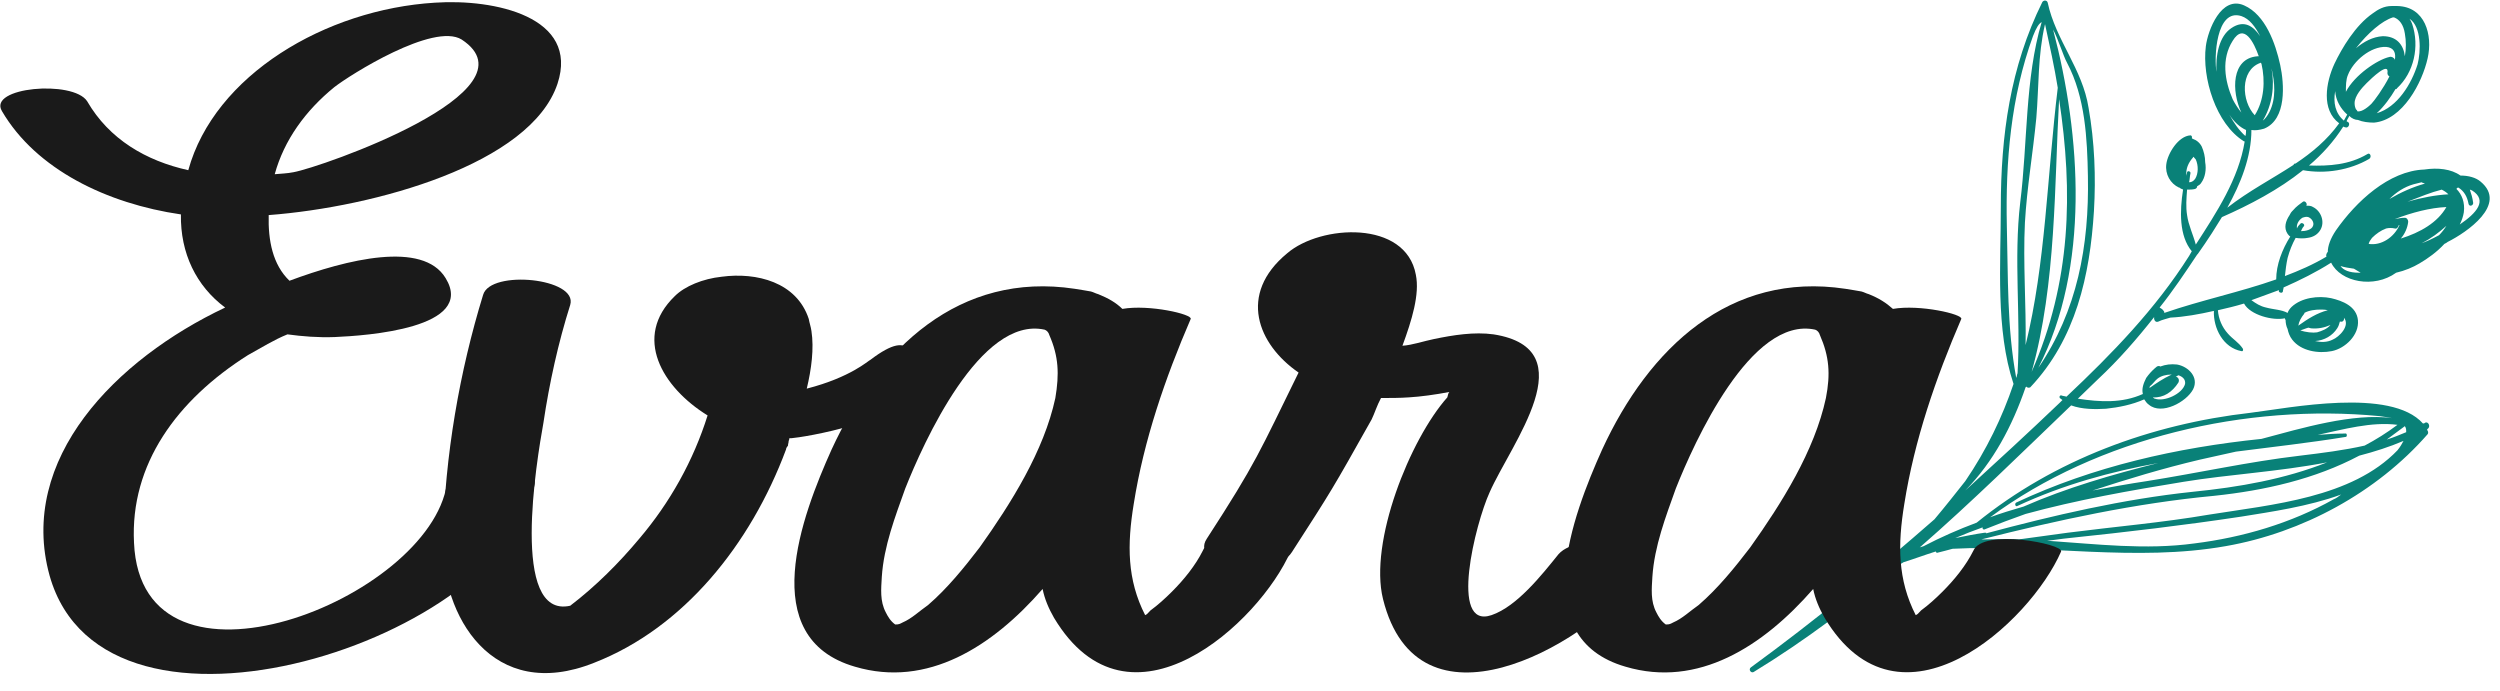
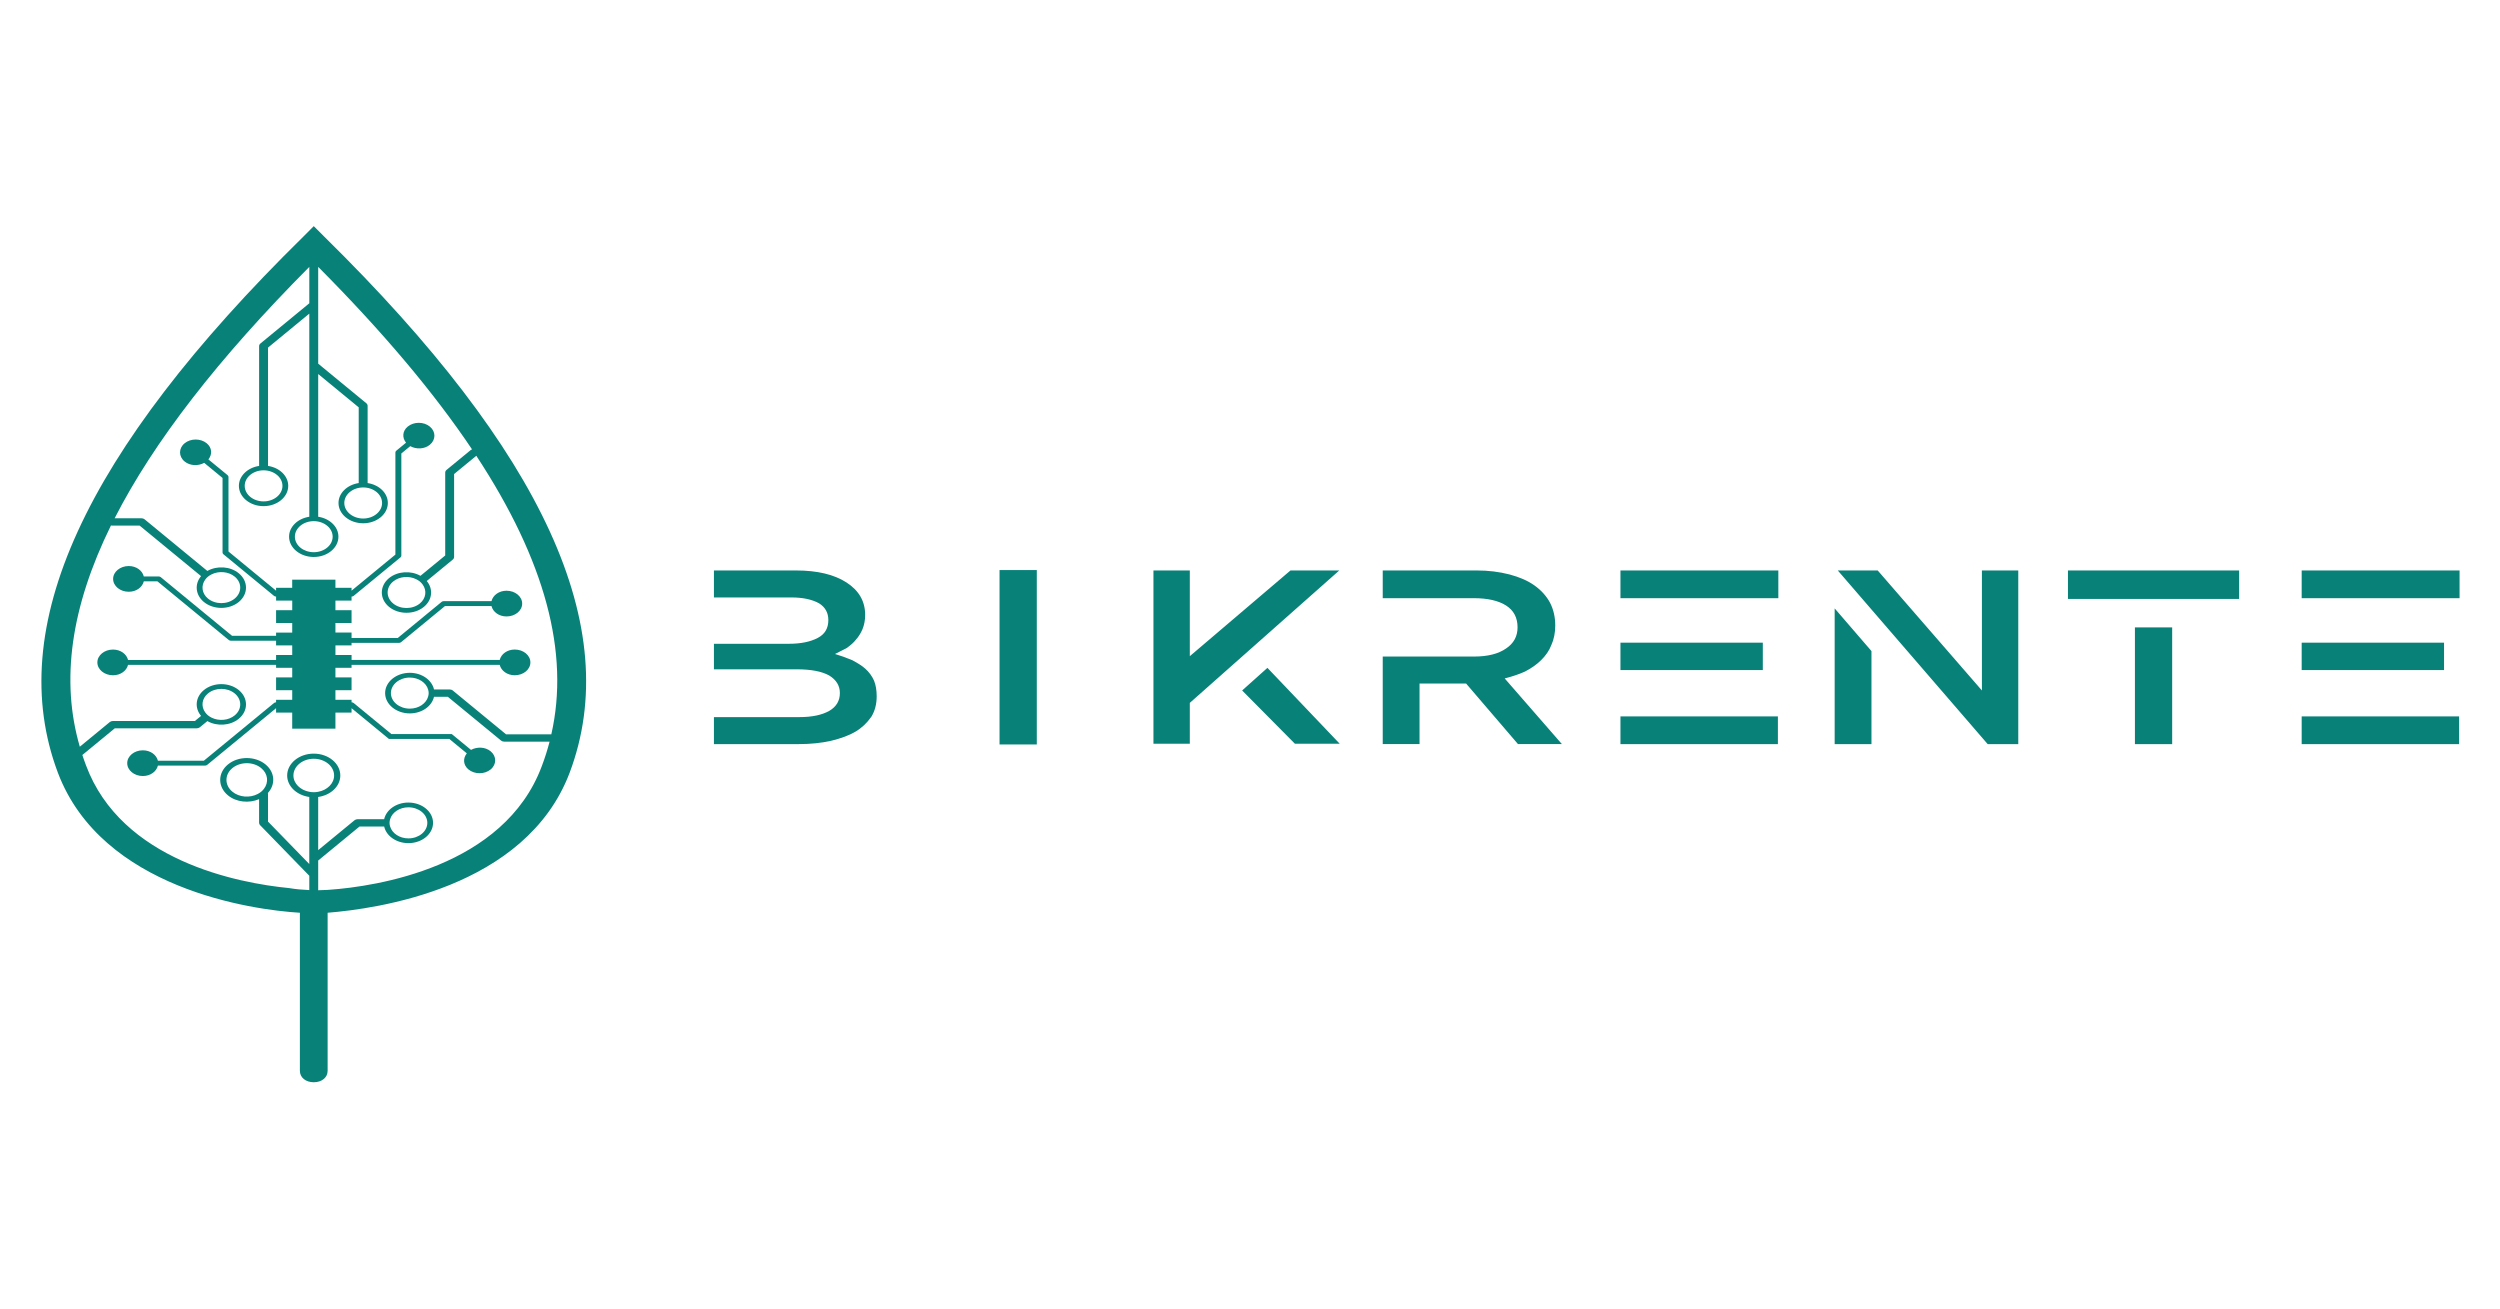
- <svg xmlns="http://www.w3.org/2000/svg" version="1.1" id="Layer_1" x="0px" y="0px" viewBox="0 0 373.1 103" style="enable-background:new 0 0 373.1 103;" xml:space="preserve">
-   <style type="text/css">
- 	.st0{fill:#098178;}
- 	.st1{fill:#1A1A1A;}
- </style>
-   <path class="st0" d="M362.3,64.8c0.1-0.1,0.1-0.4,0-0.5c0-0.1-0.1-0.1-0.1-0.2c0,0,0.1,0,0.1-0.1c0.5-0.3,0.1-1.2-0.4-0.9  c-0.1,0.1-0.2,0.1-0.3,0.1c-4.8-5.4-20-2.3-25.7-1.6c-14.9,1.7-29.3,7-40.9,16.4c-2.7,1-5.4,2.2-7.9,3.5c-0.2,0.1-0.4,0.1-0.6,0.2  c7.8-6.8,15.2-14.1,22.6-21.2c1.6,0.6,3.6,0.6,5.2,0.5c1.9-0.2,3.9-0.6,5.7-1.4c0.2,0.3,0.4,0.6,0.7,0.8c1.9,1.6,5.6-0.4,6.6-2.3  c0.9-1.8-0.7-3.4-2.4-3.7c-0.9-0.1-1.7,0-2.5,0.3c-0.1-0.1-0.3-0.1-0.5,0c-0.5,0.4-0.9,0.8-1.3,1.3c-0.1,0.1-0.2,0.3-0.3,0.4  c-0.4,0.8-0.7,1.6-0.5,2.4c-3.1,1.4-6.4,1.2-9.7,0.7c1-1,2-1.9,3-2.9c3.1-2.9,5.8-6,8.4-9.3c-0.1,0.3,0.1,0.9,0.6,0.7  c0.6-0.3,1.2-0.4,1.8-0.6c2.1-0.1,4.3-0.5,6.5-1c-0.1,2.6,1.4,5.5,4.1,6c0.3,0.1,0.3-0.3,0.2-0.4c-0.6-0.9-1.5-1.4-2.2-2.2  c-0.9-1-1.4-2.2-1.5-3.5c1.3-0.3,2.6-0.6,3.9-1c0.9,1.7,4.3,2.6,6.1,2.2c0,0.1,0,0.2,0.1,0.2c0,0.5,0.1,1,0.3,1.4  c0.1,0.5,0.3,1.1,0.7,1.6c1.3,1.7,3.9,2.1,5.9,1.7c2-0.4,4.1-2.4,3.9-4.6c-0.2-2.1-2.3-2.9-4-3.3c-1.9-0.4-4.4-0.1-5.9,1.3  c-0.3,0.3-0.5,0.6-0.6,0.9c-0.9-0.5-2.1-0.5-3.2-0.8c-0.9-0.2-1.5-0.6-2.2-1.1c1.4-0.5,2.7-1,4.1-1.5c0,0.1,0,0.1,0,0.2  c0.1,0.2,0.5,0.3,0.6,0c0-0.2,0.1-0.4,0.1-0.6c2.5-1.1,4.9-2.3,7.1-3.7c1.4,2.9,6.4,3.9,9.7,1.5c1.3-0.3,2.5-0.8,3.5-1.4  c1.2-0.7,2.6-1.7,3.7-2.9c0.2-0.1,0.4-0.2,0.5-0.3c2.8-1.4,9-5.6,4.9-9c-0.7-0.6-1.8-0.9-3-0.9c-1.4-1-3.4-1.2-5.4-0.9  c-5.3,0.2-10.2,4.8-13.2,9.1c-0.8,1.2-1.2,2.3-1.2,3.2l-0.1,0.1c-0.1,0.2-0.2,0.4-0.1,0.6c-2,1.2-4.1,2.1-6.2,2.9  c0.1-0.9,0.2-1.8,0.4-2.7c0.3-1.1,0.7-2.1,1.2-3c0.6,0.1,1.3,0.1,1.8,0c0.8-0.1,1.5-0.5,1.9-1.2c0.7-1.2,0.1-2.8-1.1-3.4  c-0.3-0.2-0.6-0.2-1-0.2c0.2-0.3-0.2-0.8-0.5-0.6c-0.4,0.3-1,0.7-1.5,1.3l-0.1,0.1l0,0c-0.2,0.2-0.3,0.4-0.4,0.6  c-0.6,0.9-0.9,1.9-0.3,2.8c0.1,0.1,0.2,0.3,0.4,0.4c-1.2,1.9-2.1,4.2-2.1,6.4c-5.4,1.9-11.2,3.1-16.7,5c0-0.1,0-0.2-0.1-0.3  c-0.1-0.2-0.4-0.4-0.6-0.5c2-2.5,3.8-5.2,5.6-7.9c0,0,0,0,0.1-0.1c0.7-1,1.4-2,2.1-3.1c0.5-0.8,1-1.6,1.5-2.4  c4.1-1.8,8.5-4.1,12.1-7c3.3,0.6,7,0,9.9-1.7c0.4-0.3,0.1-1-0.3-0.7c-2.7,1.6-5.7,1.8-8.7,1.7c2-1.7,3.7-3.6,5.1-5.8  c0.1,0,0.2,0.1,0.3,0.1c0.5,0.2,0.8-0.6,0.4-0.8c-0.1,0-0.1-0.1-0.2-0.1c0.1-0.3,0.3-0.5,0.4-0.8c0.4,0.4,0.9,0.6,1.3,0.6  c0.7,0.3,1.6,0.4,2.4,0.4c4.3-0.4,7.2-6,8-9.6c0.8-3.5-0.4-7.7-4.5-7.8c-0.3,0-0.6,0-0.9,0c-1.1,0-2,0.5-2.8,1.1  c-2.6,1.8-4.6,5.2-5.7,7.5c-1.3,2.8-2,6.9,0.7,8.9c-1.8,2.5-4.1,4.4-6.5,6l0,0c-0.2,0-0.3,0.1-0.3,0.2c-3.2,2.1-6.7,3.9-9.9,6.4  c2-3.6,3.6-7.6,3.6-11.6c0.6,0.1,1.2,0,1.9-0.2c3.4-1.4,3-6.7,2.4-9.5c-0.7-3.2-2.2-7.5-5.4-8.9c-3.4-1.5-5.4,3.7-5.7,6.1  c-0.6,4.7,1.5,11.6,5.7,14.2h0.1c-0.9,5.6-4.2,10.6-7.3,15.4c-0.4-1.5-1.1-2.9-1.3-4.4c-0.2-1.2-0.1-2.5,0-3.8c0.4,0,0.8,0,1.2-0.1  c0.2-0.1,0.3-0.2,0.3-0.4c0.2-0.1,0.5-0.3,0.6-0.5c0.6-0.8,0.8-2,0.6-3.1c0-0.8-0.2-1.6-0.5-2.3c-0.3-0.6-0.8-1-1.4-1.2l-0.1-0.1  l0,0c0.1-0.1,0-0.4-0.2-0.4c-1.8,0.1-3.4,2.7-3.6,4.3c-0.2,1.5,0.6,2.9,1.9,3.5c0.1,0,0.1,0,0.2,0.1s0.3,0.1,0.4,0.2  c-0.5,3.2-0.6,6.9,1.3,9.2c-0.1,0.2-0.3,0.5-0.4,0.7c-5,7.9-11.5,14.6-18.3,21c-0.3-0.1-0.6-0.1-0.8-0.2c-0.2,0-0.3,0.2-0.2,0.4  c0.1,0.1,0.3,0.2,0.4,0.3c-0.1,0.1-0.3,0.3-0.4,0.4c-4.7,4.5-9.4,8.8-14.1,13.1c4.2-4.3,7-9.6,9-15.4l0.1-0.1  c0.2,0.2,0.4,0.2,0.6,0.1c6.8-7.2,8.9-16.7,9.5-26.3c0.3-5.1,0.1-10.3-0.8-15.4c-0.9-5.8-4.9-10.1-6.1-15.7C305.5,0,305,0,304.8,0.3  c-4.8,9.7-6.2,19.9-6.2,30.7c0,8.3-0.8,18.2,1.9,26.3c-1.7,5-4,9.8-7.2,14.5l0,0c-1.5,1.9-3,3.8-4.6,5.7  c-8.8,7.7-17.8,15.1-27.4,22.1c-0.4,0.3,0,0.9,0.4,0.7c7.7-4.7,15-10.2,21.9-16.1l0,0c0.2-0.1,0.3-0.2,0.5-0.3  c1.6-0.5,3.2-1.1,4.8-1.6c0,0.1,0.1,0.2,0.2,0.2c0.8-0.2,1.6-0.4,2.3-0.6c13.6-0.7,27.3,2,40.8-0.4  C343.6,79.5,354.7,73.5,362.3,64.8z M325.1,56c0.6,0.2,1.1,0.6,1,1.3c-0.4,1.5-3.1,2.7-4.5,2.2c-0.1,0-0.2-0.1-0.3-0.2  c1.6,0.1,2.9-0.8,3.8-2.2c0.2-0.4,0-0.8-0.4-0.9C324.8,56.2,324.9,56.1,325.1,56z M320.8,57.9c0-0.1,0-0.2,0.1-0.3  c0.4-0.3,0.7-0.8,1.1-1.1c0.5-0.4,1.3-0.6,2-0.6c0,0,0,0,0.1,0C322.8,56.5,321.8,57.2,320.8,57.9L320.8,57.9z M348.8,49  c0.2-0.3,0.3-0.6,0.4-1c0.1,0,0.1,0,0.1,0c0.4,0.1,0.6-0.3,0.5-0.6c1,1.2-0.7,2.9-1.7,3.3c-0.8,0.4-1.7,0.4-2.6,0.2  C346.9,50.8,348.1,50.1,348.8,49z M344.9,49c1,0.1,2-0.1,2.9-0.5c-0.5,0.6-1.3,0.9-2,1.1c-0.6,0.1-1.7,0-2.5-0.3  c0.4-0.1,0.8-0.3,1.2-0.4C344.6,48.9,344.8,49,344.9,49z M346.3,46.2c0.3,0,0.7,0,1.1,0.1c-1.6,0.4-3,1.3-4.4,2.3  c0.1-0.6,0.4-1.2,0.9-1.8v-0.1C344.6,46.3,345.6,46.2,346.3,46.2z M354,35.5c0.6-0.6,1.3-1.1,2.1-1.4c0.4-0.1,0.9-0.1,1.3,0  c0.3,0.1,0.5-0.2,0.6-0.5h0.1c-0.8,1.8-2.7,3.1-4.6,2.8C353.6,36,353.8,35.8,354,35.5z M352,40.7c-1.4,0-2.3-0.4-2.7-1  c0.6,0.2,1.3,0.3,2,0.4c0.3,0.2,0.7,0.4,1,0.6C352.2,40.7,352.1,40.7,352,40.7z M358.3,35.6c0.6-0.7,1-1.6,1.1-2.5  c0-0.3-0.2-0.6-0.5-0.6c-0.5,0-1,0.1-1.5,0.2l0,0c2.6-1,5.3-1.7,7.7-1.8C363.8,33.2,361.2,34.7,358.3,35.6z M361.4,36.3  c1.4-0.7,2.6-1.6,3.7-2.6c-0.3,0.5-0.7,1-1.1,1.4C362.9,35.7,362,36.1,361.4,36.3z M366.9,28c0.8,0.5,1.3,1.3,1.5,2.4  c0.1,0.5,0.7,0.3,0.7-0.1c-0.1-0.8-0.3-1.4-0.5-2c0.1,0,0.2,0.1,0.3,0.1c2.4,1.5,0.7,3.4-1.8,5.1c0.3-0.6,0.5-1.2,0.6-1.8  c0.2-1.5-0.3-2.7-1.1-3.5C366.7,28,366.8,28,366.9,28z M364.4,28.3c0.4,0.2,0.7,0.4,1,0.7c-1.9,0.1-4,0.5-6.1,1.1  C361.1,29.4,362.8,28.7,364.4,28.3z M356.6,29.7c1-1,2.2-1.8,3.6-2.2c0.4-0.1,0.8-0.2,1.2-0.3l0,0c0.1,0.1,0.3,0.1,0.5,0.2  C360.1,27.9,358.3,28.7,356.6,29.7z M343.8,33.8c0.3-0.3-0.3-0.7-0.5-0.4c-0.2,0.2-0.4,0.4-0.5,0.7c-0.1-0.6,0.2-1.2,0.8-1.6  c0.3-0.1,0.6-0.2,0.9-0.1c0.5,0.2,0.9,0.8,0.7,1.3c-0.2,0.6-1.1,0.8-1.8,0.8C343.5,34.3,343.6,34,343.8,33.8z M360.8,9.6  c-0.9,2.9-3,6.4-6.1,7.3l0,0c1.1-1,2.1-2.4,2.8-3.6c0.1,0,0.2,0,0.2-0.1c2.6-2.4,3.4-6.3,2.3-9.6c-0.1-0.3-0.2-0.5-0.4-0.8  C361.4,4,361.3,7.7,360.8,9.6z M351.6,7.2c1.8-2.3,3.9-4.1,5.5-4.6c0.1,0,0.1,0,0.2,0c0.8,0.3,1.4,1.1,1.6,2.4  c0.2,1.1,0.2,2.3,0,3.4c-0.2-1.7-1.2-3-3.3-3C354.1,5.5,352.8,6.2,351.6,7.2z M350.4,11.2c0.8-2.1,3.4-4.3,5.7-4.2  c1.2,0.1,1.5,0.9,1.3,2V8.9c-0.1-0.3-0.5-0.5-0.8-0.4c-1.8,0.4-5.2,2.7-6.5,5.2C350.1,12.8,350.1,11.9,350.4,11.2z M348.5,13.6  c0.1,1.4,0.8,2.6,1.8,3.5c-0.2,0.3-0.3,0.6-0.5,0.9C348.5,16.9,348.2,15.3,348.5,13.6z M351.6,16.3c-0.1-0.2-0.2-0.5-0.2-0.9  c0-1.1,1.1-2.3,1.8-3c0.7-0.7,3.4-3.3,3.1-1.5c0,0.2,0.1,0.4,0.3,0.5c-0.9,1.8-2.3,3.7-2.7,4.1c-0.3,0.3-1.4,1.3-2.1,1.1  C351.8,16.5,351.7,16.4,351.6,16.3z M338.7,16.7c-0.3,0.6-0.7,1.1-1,1.3c1.4-2.3,1.8-5.2,1.3-7.8C339.5,12.3,339.7,14.7,338.7,16.7z   M337.3,9.4c0,0,0.1,0,0.1-0.1c0,0.1,0,0.1,0.1,0.2c0.6,2.6,0.4,5.5-1,7.7C334.5,15.1,334.3,10.5,337.3,9.4z M330.8,10.8  c-0.4-2.1-0.1-9.6,3.7-8.4c1.2,0.4,2.1,1.6,2.8,3c-1-1.5-2.4-2.5-4.3-1.2c-1.8,1.2-2.4,4-2.2,6.9C330.8,11,330.8,10.9,330.8,10.8z   M333.2,6.1c1.7-2.8,3.2,0.3,3.9,2.3c-0.1,0-0.1,0-0.2,0c-3.9,0.3-3.9,5.2-2.4,8.4c-0.5-0.6-1-1.4-1.3-2C332,12,331.5,8.8,333.2,6.1  z M332.7,17.1c0.7,1.1,1.6,1.9,2.5,2.3c0,0.3,0,0.6-0.1,0.9C334.2,19.5,333.4,18.4,332.7,17.1z M326.7,27.2c0.1-0.4,0.1-0.9,0.2-1.3  c0.1-0.3-0.4-0.5-0.5-0.2c0,0.2-0.1,0.4-0.1,0.6c0-0.1,0-0.1,0-0.2c-0.1-0.9,0.3-1.8,0.9-2.5c0.1-0.1,0.1-0.1,0.1-0.2  c0.1,0,0.2,0.2,0.4,0.4c0.4,0.9,0.4,2.1-0.1,2.9C327.3,27.1,327,27.2,326.7,27.2z M299.5,33.7c-0.2-9.7,0.6-19.2,3.9-28.3  c0.5-1.3,0.9-1.9,1.3-2.1c-2.5,8.4-2.1,18.2-3.2,26.9c-1,8.5,0.1,17-0.4,25.5c-0.1,0.2-0.1,0.5-0.2,0.7  C299.5,48.8,299.7,41.2,299.5,33.7z M305.2,3.6c0.7,3.2,1.4,6.4,1.9,9.5c-1.6,13.2-1.8,26.2-4.8,38.4c0.1-6.1-0.4-12.2-0.1-18.3  c0.3-5.2,1.2-10.4,1.7-15.6C304.3,12.9,304.1,8.3,305.2,3.6z M307.3,14.8c2.1,13.9,1.8,27.3-4.1,40.7  C306.9,42.4,306.6,27.2,307.3,14.8z M306.4,4.4c0.8,1.5,1.5,3.9,2.1,5c2.7,5.1,3,11.3,3.1,16.9c0.2,10.4-1.6,20.1-7.4,28.6  C311.9,39.9,310.6,20.3,306.4,4.4z M358.9,63.6c0.2,0.3,0.2,0.5,0.2,0.9c-1,0.4-1.9,0.8-2.9,1.1C357.1,64.9,358,64.3,358.9,63.6z   M350,64.7c-1.4,0-2.7,0.1-4.1,0.2c3.8-0.8,8-2,11.9-1.5c-1.6,1.2-3.2,2.2-4.9,3.1c-3.1,0.7-6.3,1.1-9.6,1.5  c-7.7,0.9-15.3,2.6-22.9,3.8c-2.7,0.4-5.4,0.9-8.1,1.4c5.2-1.7,10.5-3.3,16-4.6c1.8-0.4,3.6-0.8,5.4-1.2c5.4-0.7,10.9-1.3,16.4-2.2  C350.3,65.2,350.3,64.6,350,64.7z M355.1,62.1c0.7,0.1,1.4,0.2,1.9,0.3c-5.8-0.8-13.5,1.5-19.5,3.1c-12.6,1.3-25.1,4.1-36.6,9.5  c-0.3,0.2-0.1,0.7,0.2,0.5c6.9-3.2,13.9-5.1,21-6.4c-6.8,1.7-13.7,3.7-20.1,6.5c-1.7,0.5-3.4,1-5,1.6  C313.1,65.3,335.3,60.2,355.1,62.1z M296.2,79.5c-1.4,0.2-2.9,0.5-4.4,0.8c1.4-0.6,2.7-1.1,4.1-1.6c-0.1,0.2,0.1,0.4,0.3,0.3  c2-0.8,4.1-1.6,6.1-2.3c7.7-2.1,15.6-3.5,23.6-4.8c6.7-1.1,14.2-1.5,21.4-2.9c-6.3,2.5-13.1,3.7-20.1,4.4  c-10.4,1.1-20.7,3.5-30.8,6.2C296.5,79.5,296.4,79.5,296.2,79.5z M348.3,74.5c-6.4,3.6-13.6,5.7-20.8,6.6c-7.3,1-14.6,0.1-22-0.4  c1.1-0.1,2.2-0.3,3.3-0.4c8.6-0.9,17.1-1.9,25.7-3.2c4.3-0.7,10-1.5,14.9-3.3C349,74.1,348.6,74.4,348.3,74.5z M329.7,76.8  c-7,1.2-14.1,1.8-21.1,2.7c-2.4,0.3-4.9,0.7-7.3,1c-1.7-0.1-3.4,0-5.2,0H296c-0.1,0-0.2,0-0.3,0c11.5-2.9,23-5.4,34.7-6.5  c7.6-0.8,15.1-2.5,21.7-6c2.3-0.6,4.5-1.3,6.6-2.2c-0.2,0.4-0.5,0.9-0.9,1.4C351,74.3,339.1,75.3,329.7,76.8z" />
-   <g>
-     <path class="st1" d="M40.1,32.1c-0.1,3.8,0.6,7.4,3.1,9.8c8.6-3.2,19.9-6,23.3-0.4c4.6,7.5-11.9,8.6-16.5,8.8   c-2.5,0.1-4.9-0.1-7.1-0.4c-2,0.8-3.9,2-5.9,3.1c-10.6,6.7-17.6,16.3-17,28c1.1,25.4,44.1,8.5,46.7-8.8c0.6-4,13.7-3.5,13.1,0   c-3.6,23-64.1,43.1-72.4,13.7c-4.8-17.4,9.9-32.3,26.2-40c-4.3-3.2-6.7-8.1-6.6-13.9C16,30.4,5.4,25.3,0.3,16.6   C-1.9,13,10.9,11.9,13,15.1c3.3,5.7,8.8,8.9,15.1,10.3c3.9-14.2,20.5-24,36.8-25c8.9-0.6,21.6,2.1,18.3,12.1   C79.2,24.5,55.9,30.9,40.1,32.1z M68.9,5.9c-4.2-2.6-16.7,5.3-19,7.1c-4.3,3.5-7.5,7.9-8.9,13c1-0.1,1.8-0.1,2.8-0.3   C47.8,25,80.6,13.6,68.9,5.9z" />
-     <path class="st1" d="M136.1,57.6c-1,5.3-16.5,7.7-18,7.8c-0.1,0-0.1,0-0.3,0v0.1c0,0.1-0.1,0.3-0.1,0.3c0,0.3-0.1,0.4-0.1,0.7   c-0.1,0.1-0.3,0.4-0.3,0.6C112,81.3,102,93.7,88.7,98.9c-15.2,6.1-22.9-7-22.6-18.4c0.3-12.6,2.5-25.1,6-36.5   c1.1-3.8,14.2-2.5,13,1.5c-1.8,5.7-3.1,11.6-4,17.6c-1,5.6-5,29.3,4,27.3c3.8-2.9,7.3-6.4,10.3-10c4.6-5.4,8.1-11.7,10.2-18.4   c-6.8-4.2-11.2-11.7-4.9-17.8c1.5-1.5,4.2-2.6,7-2.9c5.2-0.7,11.2,0.8,13,6.3c0.1,0.6,0.3,1.1,0.4,1.8c0.4,2.6,0,5.7-0.7,8.6   c6.6-1.7,9.2-4.2,9.5-4.3C136.6,48.6,136.4,53.5,136.1,57.6z" />
-     <path class="st1" d="M192.6,82.3c-4.6,10.6-24.1,28.6-35.3,9.9c-0.8-1.4-1.4-2.8-1.7-4.3c-7.5,8.6-17.2,14.8-28,11.6   c-14.9-4.3-7.9-22.6-3.5-32.4c7-15.2,19.1-26.6,36.3-24c0.8,0.1,1.7,0.3,2.4,0.4c0.4,0.1,0.7,0.3,1.1,0.4c1.5,0.6,2.7,1.3,3.6,2.2   c4-0.7,10.5,0.8,10.2,1.5c-3.8,8.8-7,18.1-8.5,27.6c-1,6.1-1,11.3,1.7,16.6c0.3-0.1,0.4-0.3,0.8-0.7c1.1-0.8,2.2-1.8,3.2-2.8   c1.8-1.8,3.5-3.9,4.6-6.1C180.8,78.8,193,81.2,192.6,82.3z M156.6,50c-0.1-0.4-0.4-0.7-0.7-0.8c-9.6-2.1-18.1,16.9-20.8,23.7   c-1.5,4.2-3.2,8.6-3.5,13.2c-0.1,1.8-0.3,3.6,0.6,5.3c0.3,0.6,0.7,1.3,1.4,1.8c0.6,0,0.7-0.1,1.1-0.3c1.4-0.6,2.5-1.7,3.8-2.6   c2.9-2.5,5.4-5.6,7.7-8.6c4.7-6.6,9.6-14.4,11.3-22.3C158.1,55.8,158,53.2,156.6,50z M155.6,49c0,0,0.1,0,0.3,0.1   C155.7,49,155.6,49,155.6,49z" />
-     <path class="st1" d="M244.2,86.5c-8.2,10.2-32.6,23.8-37.8,2.9c-2.1-8.5,4-23.8,9.6-30.1c0.1-0.3,0.1-0.6,0.3-0.8   c-2.1,0.4-4.3,0.7-6,0.8c-1.4,0.1-2.8,0.1-4.2,0.1c-0.6,1.1-1,2.4-1.4,3.2c-5.9,10.5-5.9,10.5-11.9,19.8c-2.6,4.2-15.5,2.2-12.7-2   c7.4-11.4,7.9-13,13.7-24.8c-6.1-4.2-9.1-11.7-1.7-17.8c5-4.3,17.7-5,19.2,3.2c0.6,2.9-0.6,6.8-2,10.6c1.5-0.1,3.2-0.7,4.7-1   c2.9-0.6,6-1.1,8.9-0.7c13.9,2.2,2.6,16.3-0.6,23.6c-2.1,4.6-6.1,20.5,0.3,18.3c3.8-1.3,7.5-6,10-9.1   C235.8,79.1,248.3,81.5,244.2,86.5z" />
-     <path class="st1" d="M307.6,82.3c-4.6,10.6-24.1,28.6-35.3,9.9c-0.8-1.4-1.4-2.8-1.7-4.3c-7.5,8.6-17.2,14.8-28,11.6   c-14.9-4.3-7.9-22.6-3.5-32.4c7-15.2,19.1-26.6,36.3-24c0.8,0.1,1.7,0.3,2.4,0.4c0.4,0.1,0.7,0.3,1.1,0.4c1.5,0.6,2.6,1.3,3.6,2.2   c4-0.7,10.5,0.8,10.2,1.5c-3.8,8.8-7,18.1-8.5,27.6c-1,6.1-1,11.3,1.7,16.6c0.3-0.1,0.4-0.3,0.8-0.7c1.1-0.8,2.2-1.8,3.2-2.8   c1.8-1.8,3.5-3.9,4.6-6.1C295.9,78.8,308,81.2,307.6,82.3z M271.6,50c-0.1-0.4-0.4-0.7-0.7-0.8c-9.6-2.1-18.1,16.9-20.8,23.7   c-1.5,4.2-3.2,8.6-3.5,13.2c-0.1,1.8-0.3,3.6,0.6,5.3c0.3,0.6,0.7,1.3,1.4,1.8c0.6,0,0.7-0.1,1.1-0.3c1.4-0.6,2.5-1.7,3.8-2.6   c2.9-2.5,5.4-5.6,7.7-8.6c4.7-6.6,9.6-14.4,11.3-22.3C273.2,55.8,273,53.2,271.6,50z M270.7,49c0,0,0.1,0,0.3,0.1   C270.8,49,270.7,49,270.7,49z" />
+ <svg xmlns="http://www.w3.org/2000/svg" version="1.1" width="1200" height="628" viewBox="0 0 1200 628" xml:space="preserve">
+   <defs>
+ </defs>
+   <rect x="0" y="0" width="100%" height="100%" fill="transparent" />
+   <g transform="matrix(1 0 0 1 600 314)" id="2627b949-8c04-4d01-82d5-17a89f51bd0a">
+     <rect style="stroke: none; stroke-width: 1; stroke-dasharray: none; stroke-linecap: butt; stroke-dashoffset: 0; stroke-linejoin: miter; stroke-miterlimit: 4; fill: rgb(255,255,255); fill-rule: nonzero; opacity: 1; visibility: hidden;" vector-effect="non-scaling-stroke" x="-600" y="-314" rx="0" ry="0" width="1200" height="628" />
+   </g>
+   <g transform="matrix(Infinity NaN NaN Infinity 0 0)" id="9b4a7578-59a1-4ac6-94e6-c1afde7ccad3">
+ </g>
+   <g transform="matrix(2.93 0 0 2.41 600 314)">
+     <g style="">
+       <g transform="matrix(1.99 0 0 1.99 -153.37 0)" id="SvgjsG1623">
+         <path style="stroke: none; stroke-width: 1; stroke-dasharray: none; stroke-linecap: butt; stroke-dashoffset: 0; stroke-linejoin: miter; stroke-miterlimit: 4; fill: rgb(8,129,121); fill-rule: nonzero; opacity: 1;" vector-effect="non-scaling-stroke" transform=" translate(-49.61, -50.44)" d="M 50.467 8.649 L 49.901 7.959 C 49.885 7.937 49.87 7.915 49.849 7.897 L 49.607 7.602 L 49.366 7.896 C 49.344 7.916 49.328 7.939 49.311 7.963 L 48.748 8.65 C 30.64 30.283 24.062 47.821 28.544 62.312 C 32.167 73.938 44.559 76.038 48.464 76.321 L 48.464 92.142 C 48.464 92.808 48.942 93.285 49.607 93.285 C 50.273 93.285 50.748 92.808 50.748 92.142 L 50.748 76.32 C 54.656 75.938 67.046 73.937 70.67 62.311 C 75.153 47.821 68.575 30.288 50.467 8.649 z M 49.607 37.127 C 50.465 37.127 51.162 37.824 51.162 38.682 C 51.162 39.538 50.465 40.236 49.607 40.236 C 48.75 40.236 48.052 39.539 48.052 38.682 C 48.052 37.824 48.75 37.127 49.607 37.127 z M 49.607 60.908 C 50.531 60.908 51.281 61.659 51.281 62.583 C 51.281 63.38 50.721 64.046 49.973 64.214 C 49.855 64.24 49.733 64.257 49.607 64.257 C 49.481 64.257 49.358 64.24 49.24 64.214 C 48.493 64.046 47.932 63.38 47.932 62.583 C 47.933 61.659 48.684 60.908 49.607 60.908 z M 69.163 58.463 L 65.437 58.463 L 61.053 54.078 C 60.985 54.01 60.889 53.971 60.792 53.971 L 59.506 53.971 C 59.332 53.027 58.507 52.306 57.512 52.306 C 56.393 52.306 55.481 53.218 55.481 54.337 C 55.481 55.457 56.393 56.369 57.512 56.369 C 58.506 56.369 59.332 55.649 59.506 54.704 L 60.641 54.704 L 65.026 59.089 C 65.094 59.157 65.189 59.196 65.286 59.196 L 69.021 59.196 C 68.844 60.022 68.632 60.838 68.381 61.641 C 65.278 71.791 54.683 73.69 50.911 74.018 C 50.86 74.023 50.809 74.026 50.758 74.031 L 50.747 74.033 C 50.491 74.055 50.232 74.064 49.972 74.069 L 49.972 71.092 L 53.374 67.689 L 55.402 67.689 C 55.576 68.634 56.403 69.354 57.396 69.354 C 58.518 69.354 59.427 68.443 59.427 67.322 C 59.427 66.202 58.518 65.291 57.396 65.291 C 56.402 65.291 55.576 66.011 55.402 66.956 L 53.222 66.956 C 53.125 66.956 53.032 66.994 52.962 67.063 L 49.971 70.054 L 49.971 64.732 C 51.002 64.556 51.792 63.664 51.792 62.583 C 51.792 61.377 50.81 60.395 49.604 60.395 C 48.398 60.395 47.417 61.377 47.417 62.583 C 47.417 63.663 48.206 64.557 49.237 64.732 L 49.237 70.94 L 49.237 71.443 L 45.839 67.194 L 45.839 64.406 C 45.839 64.384 45.83 64.362 45.825 64.34 C 46.475 63.483 46.418 62.259 45.637 61.478 C 45.731 61.571 45.824 61.665 45.864 61.704 C 45.839 61.68 45.777 61.617 45.637 61.477 C 45.483 61.324 45.415 61.254 45.397 61.238 C 45.424 61.264 45.53 61.371 45.636 61.476 C 44.783 60.624 43.396 60.624 42.544 61.477 C 41.691 62.331 41.691 63.718 42.544 64.572 C 43.237 65.265 44.28 65.384 45.106 64.951 L 45.106 67.323 C 45.106 67.406 45.134 67.487 45.187 67.552 L 49.239 72.618 L 49.239 74.051 C 48.679 74.024 48.125 73.965 47.588 73.854 C 43.329 73.349 33.772 71.105 30.852 61.553 C 30.745 61.214 30.649 60.872 30.556 60.531 L 33.226 57.861 L 39.973 57.861 C 40.07 57.861 40.164 57.821 40.232 57.754 L 40.848 57.139 C 41.638 57.684 42.731 57.609 43.434 56.906 C 44.226 56.114 44.226 54.825 43.434 54.033 C 42.642 53.241 41.353 53.241 40.562 54.033 C 39.858 54.736 39.783 55.829 40.329 56.62 L 39.821 57.128 L 33.074 57.128 C 32.977 57.128 32.883 57.168 32.815 57.235 L 30.347 59.704 C 28.763 53.1 29.596 45.751 32.912 37.557 C 32.938 37.563 32.962 37.573 32.99 37.573 L 35.272 37.573 L 40.329 42.63 C 39.783 43.421 39.859 44.514 40.562 45.217 C 41.353 46.008 42.642 46.008 43.434 45.217 C 44.226 44.425 44.226 43.135 43.434 42.344 C 42.731 41.641 41.637 41.566 40.847 42.111 L 35.683 36.946 C 35.615 36.878 35.52 36.839 35.424 36.839 L 33.214 36.839 C 36.418 29.205 41.746 20.844 49.24 11.679 L 49.24 15.322 L 45.215 19.347 C 45.147 19.415 45.108 19.51 45.108 19.606 L 45.108 31.6 C 44.163 31.774 43.443 32.6 43.443 33.594 C 43.443 34.714 44.355 35.626 45.474 35.626 C 46.595 35.626 47.505 34.714 47.505 33.594 C 47.505 32.6 46.787 31.774 45.841 31.6 L 45.841 19.757 L 49.239 16.358 L 49.239 21.517 L 49.239 36.687 C 48.294 36.86 47.574 37.687 47.574 38.682 C 47.574 39.802 48.486 40.713 49.606 40.713 C 50.726 40.713 51.637 39.801 51.637 38.682 C 51.637 37.687 50.917 36.861 49.972 36.687 L 49.972 22.402 L 53.307 25.737 L 53.307 33.315 C 52.362 33.489 51.643 34.315 51.643 35.309 C 51.643 36.429 52.554 37.34 53.674 37.34 C 54.794 37.34 55.705 36.428 55.705 35.309 C 55.705 34.314 54.985 33.488 54.04 33.315 L 54.04 25.586 C 54.04 25.489 54.001 25.396 53.933 25.327 L 49.972 21.366 L 49.972 15.475 C 49.972 15.474 49.972 15.473 49.972 15.472 L 49.972 11.678 C 55.274 18.161 59.491 24.241 62.64 29.95 C 62.611 29.967 62.575 29.963 62.549 29.988 L 60.534 32.003 C 60.467 32.071 60.428 32.166 60.428 32.262 L 60.428 40.562 L 58.39 42.599 C 57.6 42.053 56.507 42.128 55.804 42.83 C 56.001 42.632 56.197 42.436 55.802 42.831 C 55.801 42.831 55.801 42.832 55.8 42.833 C 55.011 43.625 55.012 44.912 55.802 45.704 C 56.594 46.496 57.883 46.496 58.675 45.704 C 59.378 45 59.453 43.908 58.908 43.117 L 61.053 40.972 C 61.121 40.903 61.16 40.809 61.16 40.713 L 61.16 32.412 L 62.988 30.585 C 68.661 41.08 70.686 50.308 69.163 58.463 z M 59.067 54.337 C 59.067 54.464 59.047 54.586 59.018 54.704 C 58.853 55.384 58.244 55.892 57.512 55.892 C 56.655 55.892 55.957 55.195 55.957 54.337 C 55.957 53.481 56.654 52.782 57.512 52.782 C 58.243 52.782 58.853 53.291 59.019 53.97 C 59.048 54.089 59.067 54.21 59.067 54.337 z M 55.844 67.322 C 55.844 67.195 55.864 67.074 55.893 66.956 C 56.059 66.276 56.669 65.768 57.399 65.768 C 58.257 65.768 58.955 66.466 58.955 67.323 C 58.955 68.181 58.258 68.878 57.399 68.878 C 56.67 68.878 56.059 68.371 55.893 67.69 C 55.863 67.571 55.844 67.449 55.844 67.322 z M 42.91 64.208 C 42.256 63.555 42.256 62.492 42.91 61.84 C 43.563 61.188 44.624 61.188 45.277 61.84 C 45.84 62.403 45.915 63.271 45.506 63.918 C 45.441 64.021 45.367 64.118 45.277 64.208 C 45.188 64.297 45.089 64.372 44.987 64.437 C 44.34 64.846 43.474 64.771 42.91 64.208 z M 40.9 54.369 C 41.505 53.763 42.492 53.763 43.098 54.369 C 43.705 54.974 43.705 55.961 43.098 56.567 C 42.582 57.084 41.791 57.156 41.193 56.793 C 41.089 56.73 40.99 56.657 40.9 56.567 C 40.81 56.477 40.738 56.378 40.674 56.273 C 40.311 55.676 40.383 54.885 40.9 54.369 z M 41.193 42.454 C 41.791 42.09 42.582 42.162 43.098 42.679 C 43.705 43.285 43.705 44.271 43.098 44.877 C 42.493 45.484 41.506 45.484 40.9 44.877 C 40.383 44.361 40.311 43.57 40.675 42.972 C 40.738 42.868 40.81 42.768 40.9 42.679 C 40.99 42.589 41.089 42.517 41.193 42.454 z M 45.475 32.04 C 46.333 32.04 47.03 32.738 47.03 33.595 C 47.03 34.453 46.333 35.15 45.475 35.15 C 44.619 35.15 43.922 34.453 43.922 33.595 C 43.921 32.737 44.618 32.04 45.475 32.04 z M 53.676 33.754 C 54.533 33.754 55.231 34.451 55.231 35.309 C 55.231 36.166 54.534 36.864 53.676 36.864 C 52.82 36.864 52.121 36.166 52.121 35.309 C 52.121 34.451 52.819 33.754 53.676 33.754 z M 58.34 45.367 C 57.734 45.973 56.748 45.973 56.142 45.367 C 55.536 44.761 55.536 43.774 56.142 43.168 C 56.659 42.651 57.45 42.579 58.047 42.943 C 58.151 43.006 58.25 43.079 58.34 43.168 C 58.43 43.258 58.502 43.357 58.566 43.461 C 58.93 44.06 58.857 44.851 58.34 45.367 z" stroke-linecap="round" />
+       </g>
+       <g transform="matrix(1.99 0 0 1.99 -165.65 -16.13)" id="SvgjsG1623">
+         <path style="stroke: none; stroke-width: 1; stroke-dasharray: none; stroke-linecap: butt; stroke-dashoffset: 0; stroke-linejoin: miter; stroke-miterlimit: 4; fill: rgb(8,129,121); fill-rule: nonzero; opacity: 1;" vector-effect="non-scaling-stroke" transform=" translate(-43.44, -42.34)" d="M 43.435 42.342 C 44.227 43.133 42.643 41.55 43.435 42.342 L 43.435 42.342 z" stroke-linecap="round" />
+       </g>
+       <g transform="matrix(1.99 0 0 1.99 -171.37 7.14)" id="SvgjsG1623">
+         <path style="stroke: none; stroke-width: 1; stroke-dasharray: none; stroke-linecap: butt; stroke-dashoffset: 0; stroke-linejoin: miter; stroke-miterlimit: 4; fill: rgb(8,129,121); fill-rule: nonzero; opacity: 1;" vector-effect="non-scaling-stroke" transform=" translate(-40.56, -54.03)" d="M 40.563 54.031 C 41.354 53.239 39.771 54.823 40.563 54.031 L 40.563 54.031 z" stroke-linecap="round" />
+       </g>
+       <g transform="matrix(1.99 0 0 1.99 -153.36 -10.91)" id="SvgjsG1623">
+         <path style="stroke: none; stroke-width: 1; stroke-dasharray: none; stroke-linecap: butt; stroke-dashoffset: 0; stroke-linejoin: miter; stroke-miterlimit: 4; fill: rgb(8,129,121); fill-rule: nonzero; opacity: 1;" vector-effect="non-scaling-stroke" transform=" translate(-49.61, -44.96)" d="M 66.147 49.979 C 65.524 49.979 65.028 50.432 64.91 51.021 L 52.714 51.021 L 52.714 50.524 L 51.387 50.524 L 51.387 49.563 L 52.714 49.563 L 52.714 49.314 L 56.614 49.314 C 56.678 49.314 56.742 49.289 56.788 49.243 L 60.405 45.626 L 64.234 45.626 C 64.351 46.215 64.847 46.668 65.472 46.668 C 66.182 46.668 66.758 46.092 66.758 45.381 C 66.758 44.669 66.182 44.093 65.472 44.093 C 64.847 44.093 64.351 44.546 64.234 45.135 L 60.302 45.135 C 60.238 45.135 60.175 45.161 60.13 45.207 L 56.513 48.824 L 52.713 48.824 L 52.713 48.28 L 51.386 48.28 L 51.386 47.32 L 52.713 47.32 L 52.713 46.04 L 51.386 46.04 L 51.386 45.08 L 52.713 45.08 L 52.713 44.679 C 52.775 44.679 52.838 44.655 52.885 44.608 L 56.741 40.753 C 56.787 40.708 56.812 40.645 56.812 40.581 L 56.812 30.356 L 57.544 29.624 C 58.045 29.957 58.717 29.928 59.157 29.486 C 59.66 28.983 59.66 28.168 59.157 27.665 C 58.655 27.162 57.84 27.162 57.337 27.665 C 56.896 28.106 56.865 28.777 57.198 29.277 L 56.393 30.082 C 56.347 30.128 56.322 30.191 56.322 30.255 L 56.322 40.477 L 52.712 44.088 L 52.712 43.798 L 51.385 43.798 L 51.385 42.988 L 47.826 42.988 L 47.826 43.798 L 46.5 43.798 L 46.5 44.088 L 42.582 40.169 L 42.582 32.703 C 42.582 32.639 42.555 32.576 42.509 32.531 L 40.927 30.949 C 41.262 30.449 41.232 29.778 40.789 29.336 C 40.287 28.834 39.472 28.834 38.97 29.336 C 38.467 29.839 38.467 30.654 38.969 31.157 C 39.411 31.599 40.083 31.629 40.583 31.295 L 42.092 32.806 L 42.092 40.271 C 42.092 40.335 42.119 40.399 42.165 40.444 L 46.329 44.608 C 46.376 44.655 46.439 44.679 46.501 44.679 L 46.501 45.08 L 47.829 45.08 L 47.829 46.041 L 46.5 46.041 L 46.5 47.321 L 47.828 47.321 L 47.828 48.282 L 46.5 48.282 L 46.5 48.606 L 42.876 48.606 L 37.007 42.736 C 36.962 42.691 36.898 42.664 36.834 42.664 L 35.61 42.664 C 35.492 42.075 34.995 41.622 34.372 41.622 C 33.661 41.622 33.084 42.199 33.084 42.909 C 33.084 43.62 33.66 44.197 34.372 44.197 C 34.996 44.197 35.492 43.744 35.61 43.155 L 36.734 43.155 L 42.603 49.024 C 42.649 49.069 42.712 49.096 42.776 49.096 L 46.5 49.096 L 46.5 49.565 L 47.828 49.565 L 47.828 50.526 L 46.5 50.526 L 46.5 51.023 L 34.313 51.023 C 34.195 50.434 33.699 49.981 33.075 49.981 C 32.365 49.981 31.787 50.558 31.787 51.268 C 31.787 51.979 32.364 52.555 33.075 52.555 C 33.7 52.555 34.195 52.102 34.313 51.513 L 46.5 51.513 L 46.5 51.807 L 47.828 51.807 L 47.828 52.768 L 46.5 52.768 L 46.5 54.048 L 47.828 54.048 L 47.828 55.009 L 46.5 55.009 L 46.5 55.262 C 46.438 55.262 46.375 55.285 46.328 55.332 L 40.552 61.107 L 36.771 61.107 C 36.653 60.518 36.156 60.065 35.533 60.065 C 34.821 60.065 34.245 60.641 34.245 61.352 C 34.245 62.063 34.821 62.639 35.533 62.639 C 36.157 62.639 36.654 62.186 36.771 61.596 L 40.653 61.596 C 40.716 61.596 40.779 61.571 40.825 61.525 L 46.499 55.85 L 46.499 56.289 L 47.827 56.289 L 47.827 57.897 L 51.386 57.897 L 51.386 56.289 L 52.713 56.289 L 52.713 55.85 L 55.789 58.927 L 60.759 58.927 L 62.202 60.369 C 61.868 60.87 61.898 61.541 62.34 61.982 C 62.843 62.485 63.657 62.485 64.161 61.982 C 64.663 61.479 64.663 60.665 64.161 60.161 C 63.719 59.721 63.048 59.69 62.547 60.023 L 60.961 58.437 L 55.992 58.437 L 52.885 55.331 C 52.838 55.284 52.776 55.26 52.713 55.26 L 52.713 55.008 L 51.386 55.008 L 51.386 54.047 L 52.713 54.047 L 52.713 52.767 L 51.386 52.767 L 51.386 51.806 L 52.713 51.806 L 52.713 51.512 L 64.91 51.512 C 65.028 52.101 65.524 52.554 66.147 52.554 C 66.858 52.554 67.435 51.978 67.435 51.267 C 67.436 50.555 66.858 49.979 66.147 49.979 z" stroke-linecap="round" />
+       </g>
+       <g transform="matrix(0.93 0 0 0.93 55.17 0.62)" id="SvgjsG1624">
+         <path style="stroke: none; stroke-width: 1; stroke-dasharray: none; stroke-linecap: butt; stroke-dashoffset: 0; stroke-linejoin: miter; stroke-miterlimit: 4; fill: rgb(8,129,121); fill-rule: nonzero; opacity: 1;" vector-effect="non-scaling-stroke" transform=" translate(-160.16, -20)" d="M 34.609 25 C 34.244 24.01 33.724 23.151 33.047 22.422 C 32.578 21.901 31.823 21.302 30.781 20.625 C 29.635 20.052 28.62 19.609 27.734 19.297 C 28.359 18.932 29.036 18.516 29.765 18.047 C 30.495 17.422 31.041 16.823 31.406 16.25 C 31.875 15.625 32.265 14.87 32.578 13.984 C 32.89 13.047 33.047 12.031 33.047 10.938 C 33.047 8.021 31.953 5.703 29.765 3.984 C 27.578 2.266 24.609 1.406 20.859 1.406 L 6.406 1.406 L 6.406 7.188 L 20.078 7.188 C 22.057 7.188 23.672 7.604 24.922 8.438 C 26.016 9.271 26.562 10.469 26.562 12.031 C 26.562 13.802 25.937 15.078 24.687 15.86 C 23.385 16.693 21.693 17.11 19.609 17.11 L 6.406 17.11 L 6.406 22.578 L 21.015 22.578 C 23.515 22.578 25.416 23.021 26.718 23.906 C 27.968 24.844 28.593 26.094 28.593 27.656 C 28.593 29.323 27.968 30.599 26.718 31.484 C 25.416 32.37 23.671 32.812 21.484 32.812 L 6.406 32.812 L 6.406 38.594 L 21.406 38.594 C 23.437 38.594 25.312 38.359 27.031 37.891 C 28.802 37.37 30.234 36.719 31.328 35.938 C 32.422 35.156 33.359 34.089 34.14 32.734 C 34.765 31.484 35.078 30.026 35.078 28.359 C 35.078 27.057 34.922 25.938 34.609 25 z M 63.281 16.875 L 63.281 1.328 L 56.718 1.328 L 56.718 38.672 L 63.281 38.672 L 63.281 16.875 z M 116.641 38.516 L 103.907 22.266 L 99.454 27.109 L 108.751 38.515 L 116.641 38.515 z M 107.969 1.406 L 90.235 19.765 L 90.235 1.406 L 83.829 1.406 L 83.829 38.515 L 90.235 38.515 L 90.235 29.765 L 116.563 1.406 L 107.969 1.406 z M 155.781 38.594 L 145.703 24.531 C 147.057 24.114 148.255 23.619 149.297 23.046 C 150.443 22.317 151.38 21.51 152.109 20.625 C 152.943 19.635 153.542 18.567 153.906 17.421 C 154.375 16.171 154.609 14.765 154.609 13.203 C 154.609 11.38 154.297 9.739 153.672 8.281 C 153.047 6.874 152.135 5.65 150.937 4.609 C 149.792 3.619 148.333 2.838 146.562 2.265 C 144.739 1.692 142.812 1.406 140.781 1.406 L 124.218 1.406 L 124.218 7.343 L 140.234 7.343 C 142.682 7.343 144.583 7.864 145.937 8.906 C 147.291 9.947 147.968 11.51 147.968 13.593 C 147.968 15.52 147.291 17.031 145.937 18.124 C 144.583 19.27 142.708 19.843 140.312 19.843 L 124.218 19.843 L 124.218 38.593 L 130.702 38.593 L 130.702 25.624 L 138.906 25.624 L 148.046 38.593 L 155.781 38.593 L 155.781 38.593 z M 166.094 1.406 L 193.907 1.406 L 193.907 7.343 L 166.094 7.343 L 166.094 1.406 z M 166.094 32.656 L 193.828 32.656 L 193.828 38.594 L 166.094 38.594 L 166.094 32.656 z M 166.094 16.875 L 191.172 16.875 L 191.172 22.734 L 166.094 22.734 L 166.094 16.875 z M 203.828 38.594 L 210.312 38.594 L 210.312 18.672 L 203.828 9.531 L 203.828 38.594 z M 229.766 1.406 L 229.766 27.109 L 211.407 1.406 L 204.376 1.406 L 230.782 38.594 L 236.172 38.594 L 236.172 1.406 L 229.766 1.406 z M 263.281 7.5 L 275.078 7.5 L 275.078 1.406 L 244.922 1.406 L 244.922 7.5 L 263.281 7.5 z M 256.719 13.594 L 263.281 13.594 L 263.281 38.594 L 256.719 38.594 L 256.719 13.594 z M 286.094 1.406 L 313.907 1.406 L 313.907 7.343 L 286.094 7.343 L 286.094 1.406 z M 286.094 32.656 L 313.828 32.656 L 313.828 38.594 L 286.094 38.594 L 286.094 32.656 z M 286.094 16.875 L 311.172 16.875 L 311.172 22.734 L 286.094 22.734 L 286.094 16.875 z" stroke-linecap="round" />
+       </g>
+     </g>
+   </g>
+   <g transform="matrix(NaN NaN NaN NaN 0 0)">
+     <g style="">
+ </g>
+   </g>
+   <g transform="matrix(NaN NaN NaN NaN 0 0)">
+     <g style="">
+ </g>
  </g>
</svg>
